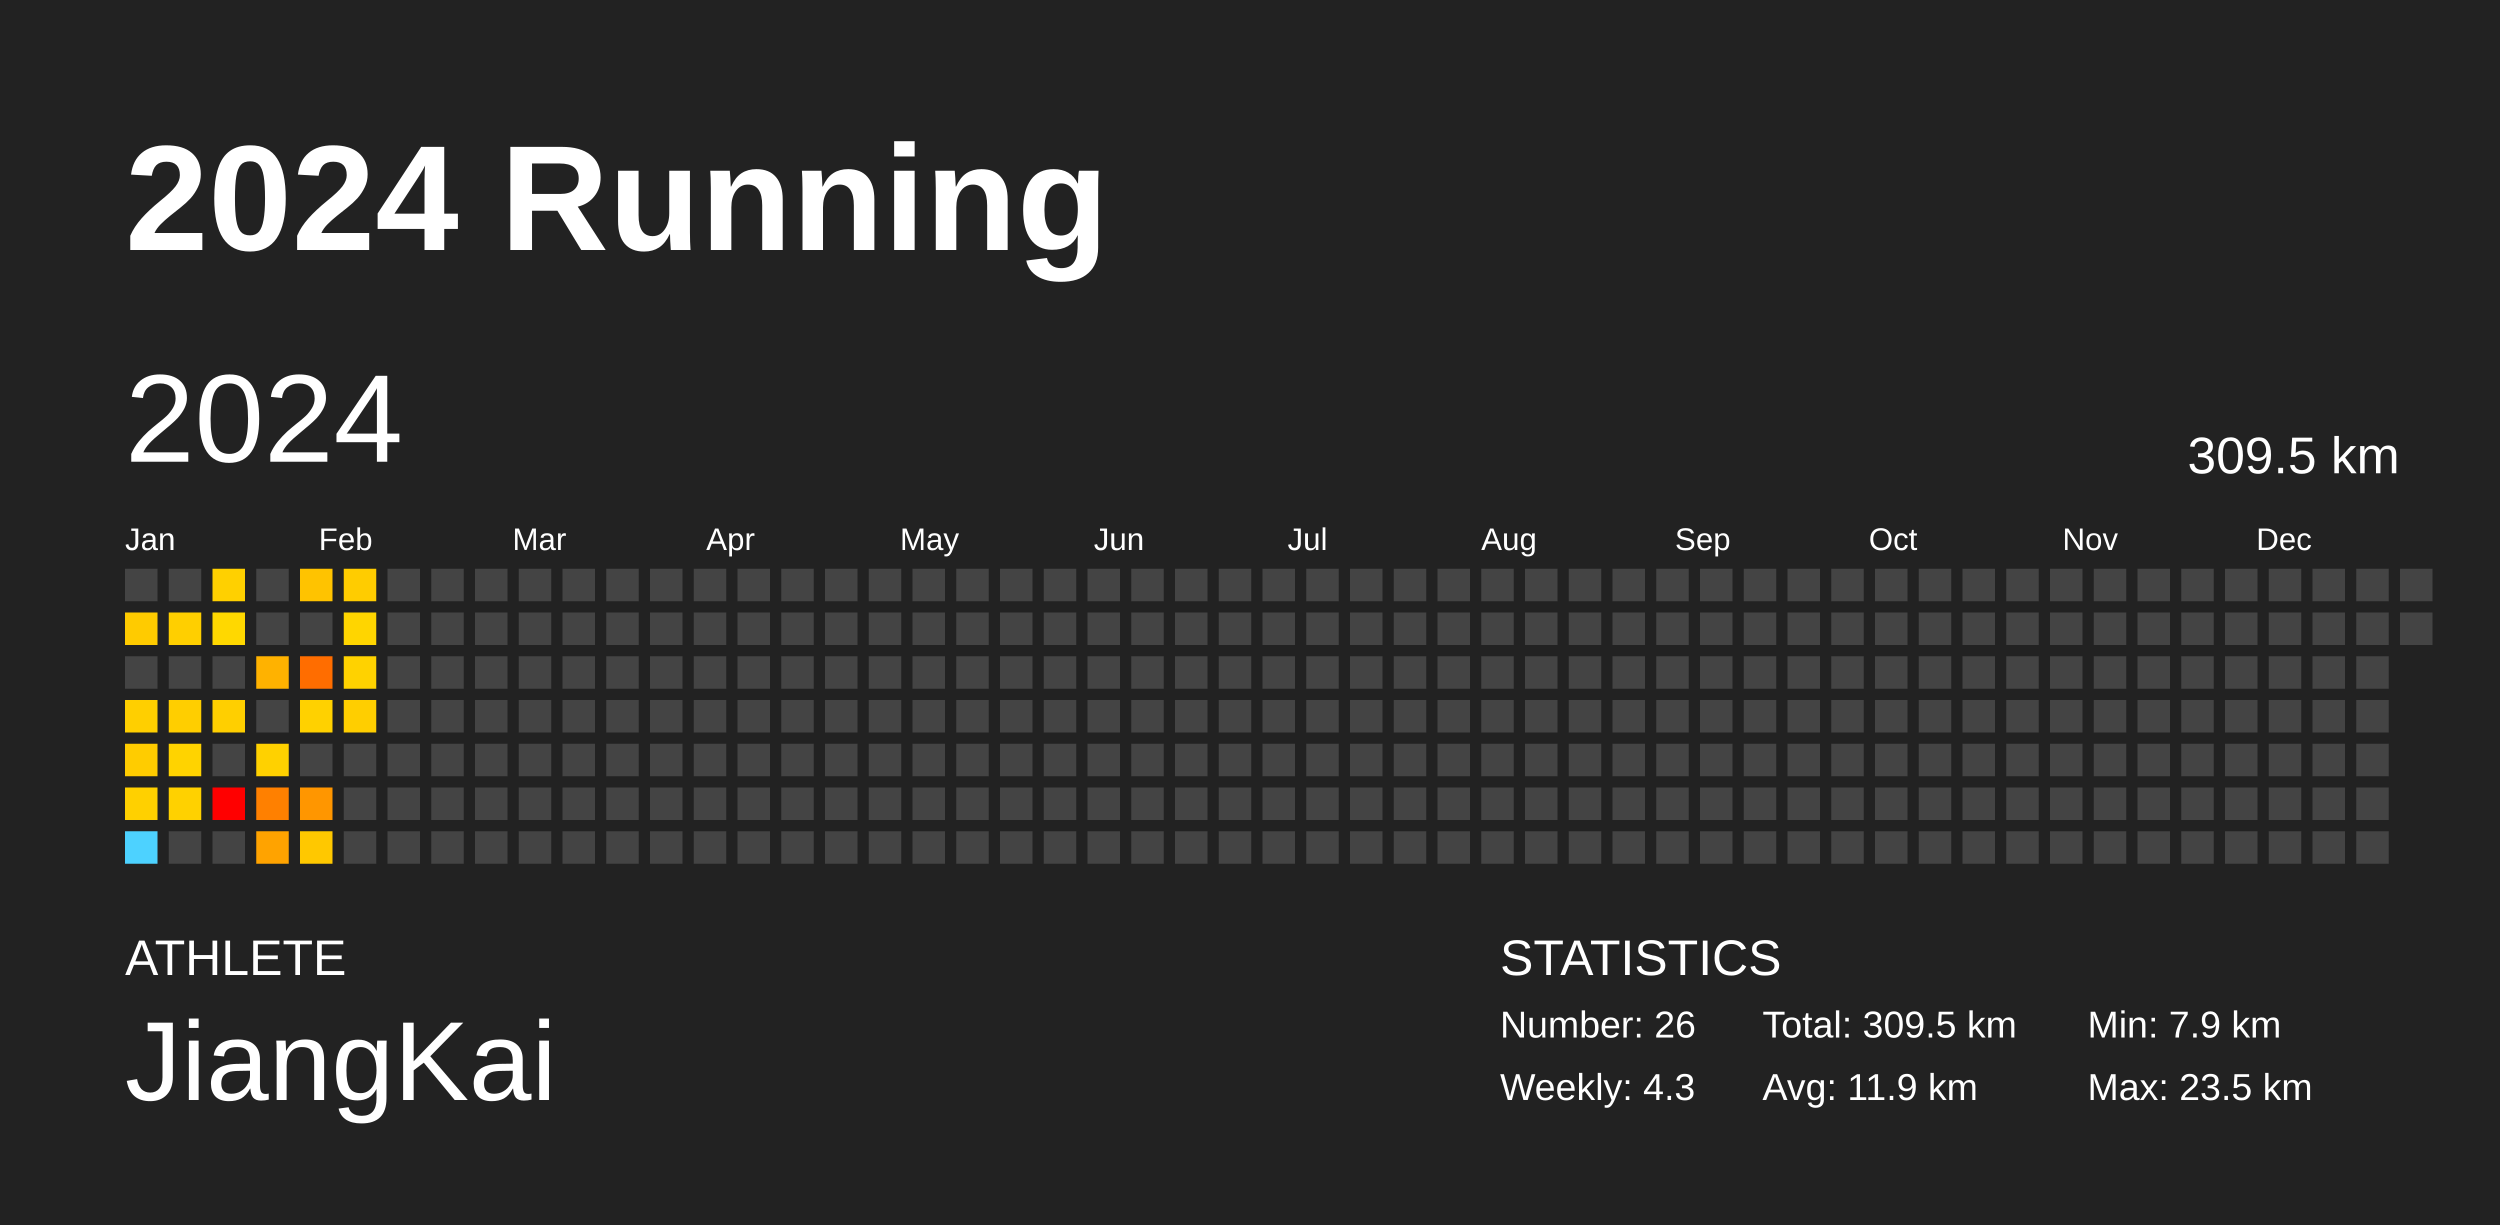
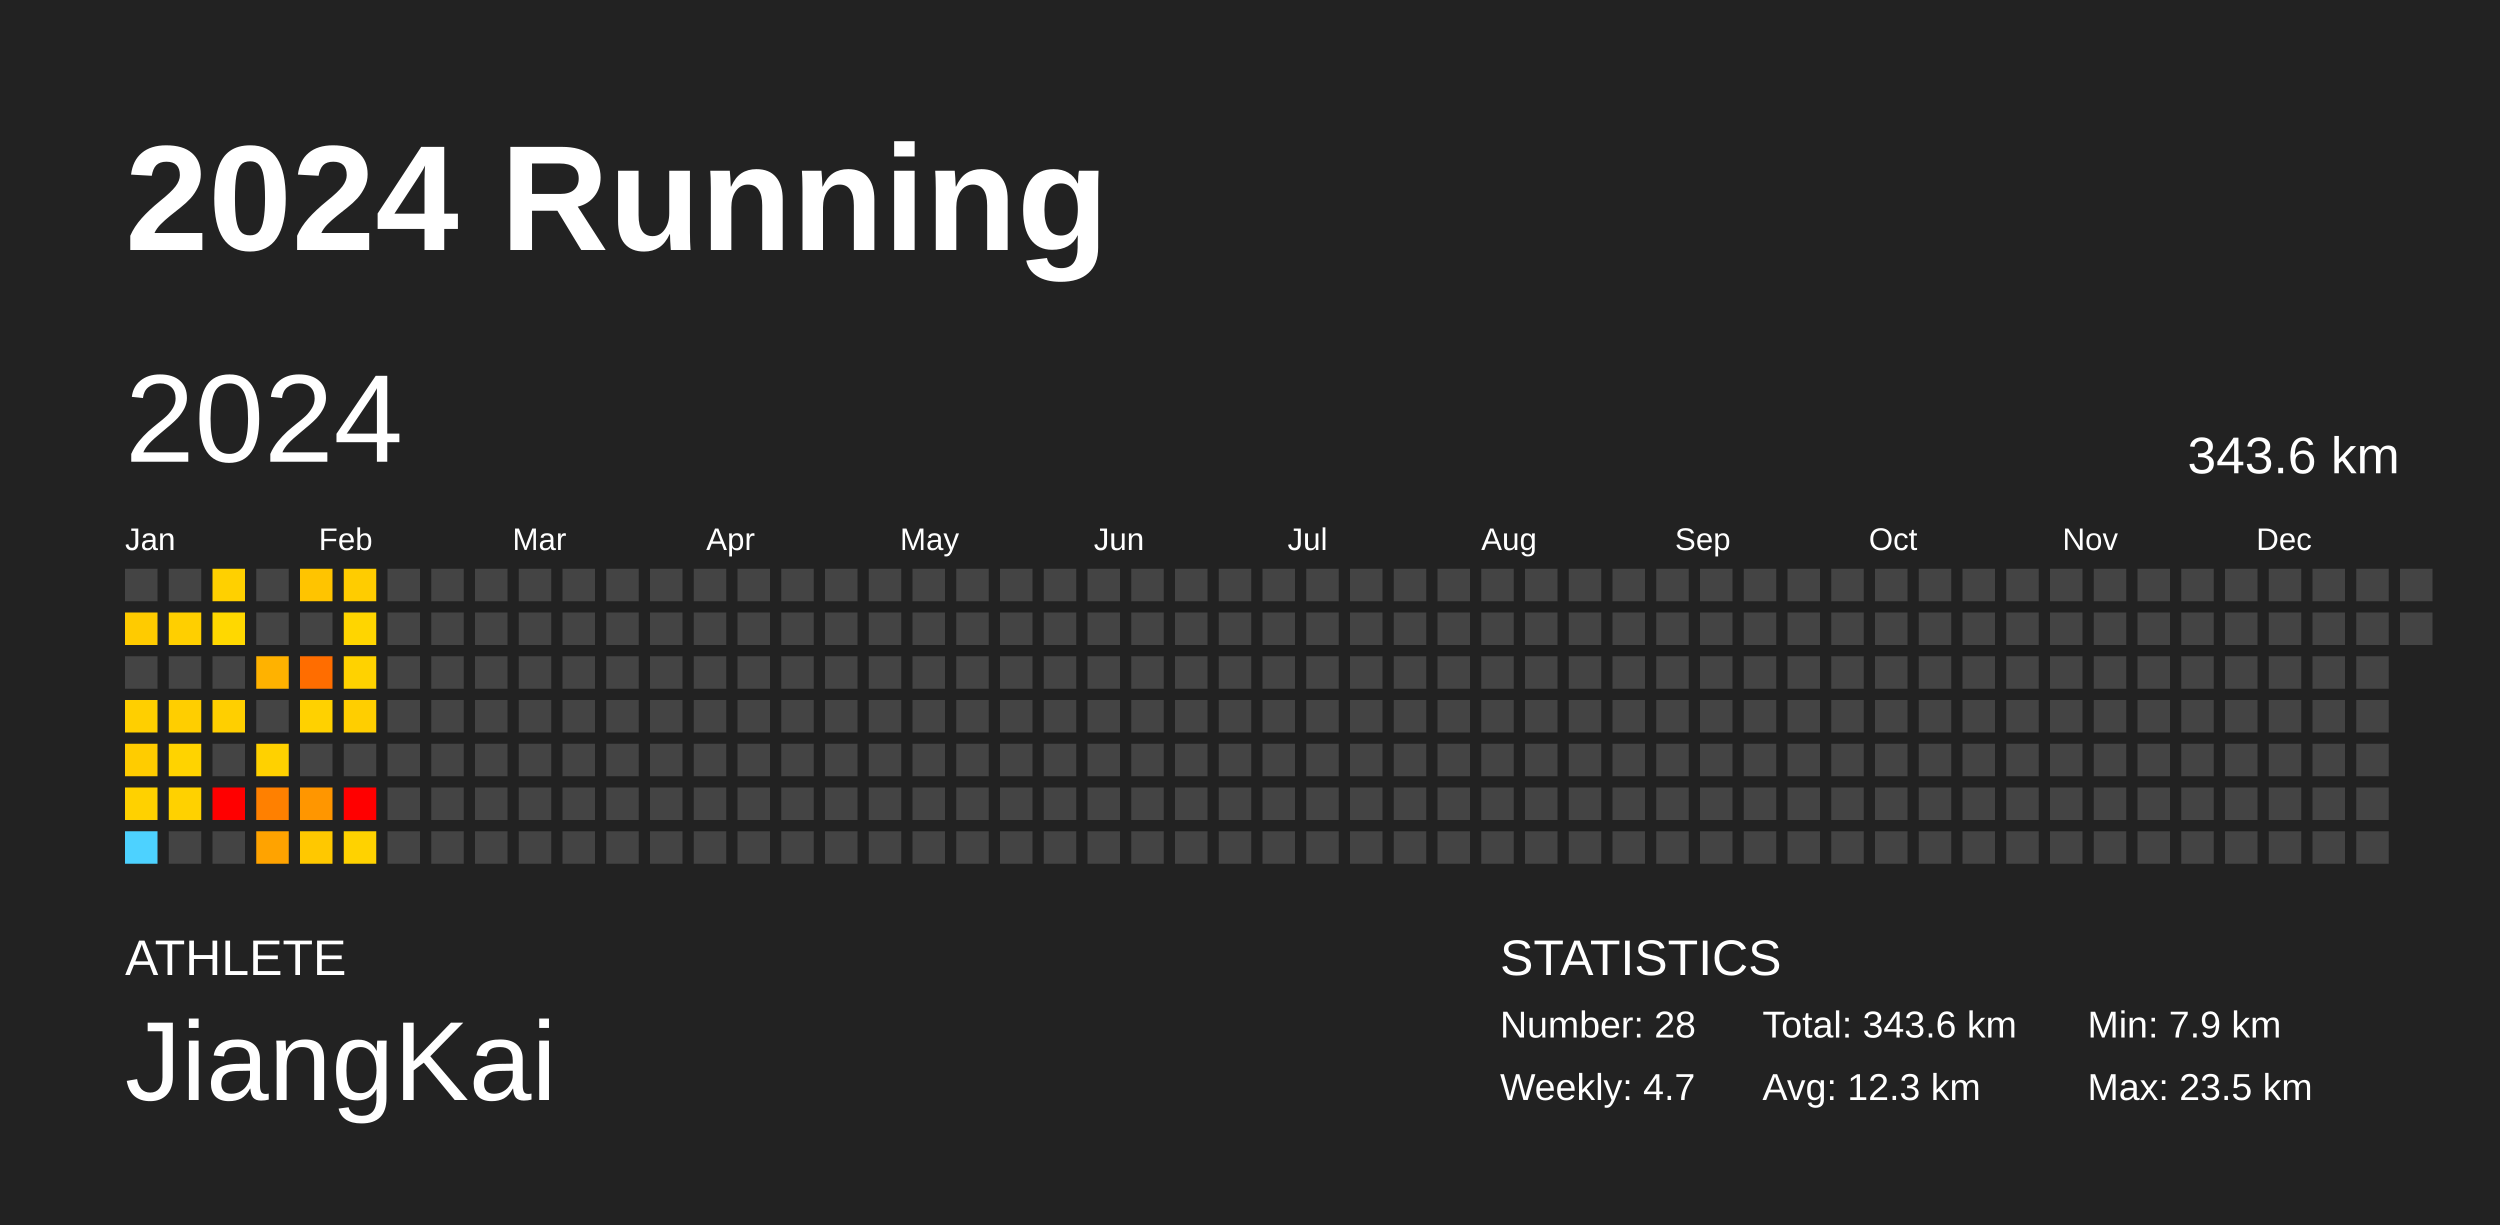
<svg xmlns="http://www.w3.org/2000/svg" baseProfile="full" height="98mm" version="1.1" viewBox="0,0,200,98" width="200mm">
  <defs />
  <rect fill="#222222" height="98" width="200" x="0" y="0" />
  <text fill="#FFFFFF" style="font-size:12px; font-family:Arial; font-weight:bold;" x="10" y="20">2024 Running</text>
  <text fill="#FFFFFF" style="font-size:4px; font-family:Arial" x="10" y="78">ATHLETE</text>
  <text fill="#FFFFFF" style="font-size:9px; font-family:Arial" x="10" y="88">JiangKai</text>
  <text fill="#FFFFFF" style="font-size:4px; font-family:Arial" x="120" y="78">STATISTICS</text>
-   <text fill="#FFFFFF" style="font-size:3px; font-family:Arial" x="120" y="83">Number: 26</text>
-   <text fill="#FFFFFF" style="font-size:3px; font-family:Arial" x="120" y="88">Weekly: 4.3</text>
-   <text fill="#FFFFFF" style="font-size:3px; font-family:Arial" x="141" y="83">Total: 309.5 km</text>
-   <text fill="#FFFFFF" style="font-size:3px; font-family:Arial" x="141" y="88">Avg: 11.9 km</text>
+   <text fill="#FFFFFF" style="font-size:3px; font-family:Arial" x="120" y="83">Number: 28</text>
+   <text fill="#FFFFFF" style="font-size:3px; font-family:Arial" x="120" y="88">Weekly: 4.7</text>
+   <text fill="#FFFFFF" style="font-size:3px; font-family:Arial" x="141" y="83">Total: 343.6 km</text>
+   <text fill="#FFFFFF" style="font-size:3px; font-family:Arial" x="141" y="88">Avg: 12.3 km</text>
  <text fill="#FFFFFF" style="font-size:3px; font-family:Arial" x="167" y="83">Min: 7.9 km</text>
  <text fill="#FFFFFF" style="font-size:3px; font-family:Arial" x="167" y="88">Max: 23.5 km</text>
  <text dominant-baseline="hanging" fill="#FFFFFF" style="font-size:10.0px; font-family:Arial;" x="10" y="30">2024</text>
-   <text dominant-baseline="hanging" fill="#FFFFFF" style="font-size:4.125px; font-family:Arial;" x="175" y="35">309.5 km</text>
+   <text dominant-baseline="hanging" fill="#FFFFFF" style="font-size:4.125px; font-family:Arial;" x="175" y="35">343.6 km</text>
  <text fill="#FFFFFF" style="font-size:2.5px; font-family:Arial" x="10.0" y="44">Jan</text>
  <text fill="#FFFFFF" style="font-size:2.5px; font-family:Arial" x="25.5" y="44">Feb</text>
  <text fill="#FFFFFF" style="font-size:2.5px; font-family:Arial" x="41.0" y="44">Mar</text>
  <text fill="#FFFFFF" style="font-size:2.5px; font-family:Arial" x="56.5" y="44">Apr</text>
  <text fill="#FFFFFF" style="font-size:2.5px; font-family:Arial" x="72.0" y="44">May</text>
  <text fill="#FFFFFF" style="font-size:2.5px; font-family:Arial" x="87.5" y="44">Jun</text>
  <text fill="#FFFFFF" style="font-size:2.5px; font-family:Arial" x="103.0" y="44">Jul</text>
  <text fill="#FFFFFF" style="font-size:2.5px; font-family:Arial" x="118.5" y="44">Aug</text>
  <text fill="#FFFFFF" style="font-size:2.5px; font-family:Arial" x="134.0" y="44">Sep</text>
  <text fill="#FFFFFF" style="font-size:2.5px; font-family:Arial" x="149.5" y="44">Oct</text>
  <text fill="#FFFFFF" style="font-size:2.5px; font-family:Arial" x="165.0" y="44">Nov</text>
  <text fill="#FFFFFF" style="font-size:2.5px; font-family:Arial" x="180.5" y="44">Dec</text>
  <rect fill="#444444" height="2.6" width="2.6" x="10.0" y="45.5" />
  <rect fill="#ffcb00" height="2.6" width="2.6" x="10.0" y="49.0" />
  <rect fill="#444444" height="2.6" width="2.6" x="10.0" y="52.5" />
  <rect fill="#ffcf00" height="2.6" width="2.6" x="10.0" y="56.0" />
  <rect fill="#ffcc00" height="2.6" width="2.6" x="10.0" y="59.5" />
-   <rect fill="#ffd000" height="2.6" width="2.6" x="10.0" y="63.0" />
+   <rect fill="#ffd100" height="2.6" width="2.6" x="10.0" y="63.0" />
  <rect fill="#4dd2ff" height="2.6" width="2.6" x="10.0" y="66.5" />
  <rect fill="#444444" height="2.6" width="2.6" x="13.5" y="45.5" />
  <rect fill="#ffcf00" height="2.6" width="2.6" x="13.5" y="49.0" />
  <rect fill="#444444" height="2.6" width="2.6" x="13.5" y="52.5" />
  <rect fill="#ffce00" height="2.6" width="2.6" x="13.5" y="56.0" />
  <rect fill="#ffd300" height="2.6" width="2.6" x="13.5" y="59.5" />
  <rect fill="#ffd100" height="2.6" width="2.6" x="13.5" y="63.0" />
  <rect fill="#444444" height="2.6" width="2.6" x="13.5" y="66.5" />
  <rect fill="#ffd000" height="2.6" width="2.6" x="17.0" y="45.5" />
  <rect fill="#ffd800" height="2.6" width="2.6" x="17.0" y="49.0" />
  <rect fill="#444444" height="2.6" width="2.6" x="17.0" y="52.5" />
  <rect fill="#ffcf00" height="2.6" width="2.6" x="17.0" y="56.0" />
  <rect fill="#444444" height="2.6" width="2.6" x="17.0" y="59.5" />
  <rect fill="red" height="2.6" width="2.6" x="17.0" y="63.0" />
  <rect fill="#444444" height="2.6" width="2.6" x="17.0" y="66.5" />
  <rect fill="#444444" height="2.6" width="2.6" x="20.5" y="45.5" />
  <rect fill="#444444" height="2.6" width="2.6" x="20.5" y="49.0" />
  <rect fill="#ffb200" height="2.6" width="2.6" x="20.5" y="52.5" />
  <rect fill="#444444" height="2.6" width="2.6" x="20.5" y="56.0" />
  <rect fill="#ffd100" height="2.6" width="2.6" x="20.5" y="59.5" />
  <rect fill="#ff8000" height="2.6" width="2.6" x="20.5" y="63.0" />
  <rect fill="#ffa300" height="2.6" width="2.6" x="20.5" y="66.5" />
-   <rect fill="#ffc300" height="2.6" width="2.6" x="24.0" y="45.5" />
+   <rect fill="#ffc400" height="2.6" width="2.6" x="24.0" y="45.5" />
  <rect fill="#444444" height="2.6" width="2.6" x="24.0" y="49.0" />
  <rect fill="#ff6d00" height="2.6" width="2.6" x="24.0" y="52.5" />
  <rect fill="#ffd100" height="2.6" width="2.6" x="24.0" y="56.0" />
  <rect fill="#444444" height="2.6" width="2.6" x="24.0" y="59.5" />
  <rect fill="#ff9600" height="2.6" width="2.6" x="24.0" y="63.0" />
  <rect fill="#ffc800" height="2.6" width="2.6" x="24.0" y="66.5" />
  <rect fill="#ffcc00" height="2.6" width="2.6" x="27.5" y="45.5" />
  <rect fill="#ffd500" height="2.6" width="2.6" x="27.5" y="49.0" />
  <rect fill="#ffd200" height="2.6" width="2.6" x="27.5" y="52.5" />
  <rect fill="#ffce00" height="2.6" width="2.6" x="27.5" y="56.0" />
  <rect fill="#444444" height="2.6" width="2.6" x="27.5" y="59.5" />
-   <rect fill="#444444" height="2.6" width="2.6" x="27.5" y="63.0" />
-   <rect fill="#444444" height="2.6" width="2.6" x="27.5" y="66.5" />
+   <rect fill="red" height="2.6" width="2.6" x="27.5" y="63.0" />
+   <rect fill="#ffd200" height="2.6" width="2.6" x="27.5" y="66.5" />
  <rect fill="#444444" height="2.6" width="2.6" x="31.0" y="45.5" />
  <rect fill="#444444" height="2.6" width="2.6" x="31.0" y="49.0" />
  <rect fill="#444444" height="2.6" width="2.6" x="31.0" y="52.5" />
  <rect fill="#444444" height="2.6" width="2.6" x="31.0" y="56.0" />
  <rect fill="#444444" height="2.6" width="2.6" x="31.0" y="59.5" />
  <rect fill="#444444" height="2.6" width="2.6" x="31.0" y="63.0" />
  <rect fill="#444444" height="2.6" width="2.6" x="31.0" y="66.5" />
  <rect fill="#444444" height="2.6" width="2.6" x="34.5" y="45.5" />
  <rect fill="#444444" height="2.6" width="2.6" x="34.5" y="49.0" />
  <rect fill="#444444" height="2.6" width="2.6" x="34.5" y="52.5" />
  <rect fill="#444444" height="2.6" width="2.6" x="34.5" y="56.0" />
  <rect fill="#444444" height="2.6" width="2.6" x="34.5" y="59.5" />
  <rect fill="#444444" height="2.6" width="2.6" x="34.5" y="63.0" />
  <rect fill="#444444" height="2.6" width="2.6" x="34.5" y="66.5" />
  <rect fill="#444444" height="2.6" width="2.6" x="38.0" y="45.5" />
  <rect fill="#444444" height="2.6" width="2.6" x="38.0" y="49.0" />
  <rect fill="#444444" height="2.6" width="2.6" x="38.0" y="52.5" />
  <rect fill="#444444" height="2.6" width="2.6" x="38.0" y="56.0" />
  <rect fill="#444444" height="2.6" width="2.6" x="38.0" y="59.5" />
  <rect fill="#444444" height="2.6" width="2.6" x="38.0" y="63.0" />
  <rect fill="#444444" height="2.6" width="2.6" x="38.0" y="66.5" />
  <rect fill="#444444" height="2.6" width="2.6" x="41.5" y="45.5" />
  <rect fill="#444444" height="2.6" width="2.6" x="41.5" y="49.0" />
  <rect fill="#444444" height="2.6" width="2.6" x="41.5" y="52.5" />
  <rect fill="#444444" height="2.6" width="2.6" x="41.5" y="56.0" />
  <rect fill="#444444" height="2.6" width="2.6" x="41.5" y="59.5" />
  <rect fill="#444444" height="2.6" width="2.6" x="41.5" y="63.0" />
  <rect fill="#444444" height="2.6" width="2.6" x="41.5" y="66.5" />
  <rect fill="#444444" height="2.6" width="2.6" x="45.0" y="45.5" />
  <rect fill="#444444" height="2.6" width="2.6" x="45.0" y="49.0" />
  <rect fill="#444444" height="2.6" width="2.6" x="45.0" y="52.5" />
  <rect fill="#444444" height="2.6" width="2.6" x="45.0" y="56.0" />
  <rect fill="#444444" height="2.6" width="2.6" x="45.0" y="59.5" />
  <rect fill="#444444" height="2.6" width="2.6" x="45.0" y="63.0" />
  <rect fill="#444444" height="2.6" width="2.6" x="45.0" y="66.5" />
  <rect fill="#444444" height="2.6" width="2.6" x="48.5" y="45.5" />
  <rect fill="#444444" height="2.6" width="2.6" x="48.5" y="49.0" />
  <rect fill="#444444" height="2.6" width="2.6" x="48.5" y="52.5" />
  <rect fill="#444444" height="2.6" width="2.6" x="48.5" y="56.0" />
  <rect fill="#444444" height="2.6" width="2.6" x="48.5" y="59.5" />
  <rect fill="#444444" height="2.6" width="2.6" x="48.5" y="63.0" />
  <rect fill="#444444" height="2.6" width="2.6" x="48.5" y="66.5" />
  <rect fill="#444444" height="2.6" width="2.6" x="52.0" y="45.5" />
  <rect fill="#444444" height="2.6" width="2.6" x="52.0" y="49.0" />
  <rect fill="#444444" height="2.6" width="2.6" x="52.0" y="52.5" />
  <rect fill="#444444" height="2.6" width="2.6" x="52.0" y="56.0" />
  <rect fill="#444444" height="2.6" width="2.6" x="52.0" y="59.5" />
  <rect fill="#444444" height="2.6" width="2.6" x="52.0" y="63.0" />
  <rect fill="#444444" height="2.6" width="2.6" x="52.0" y="66.5" />
  <rect fill="#444444" height="2.6" width="2.6" x="55.5" y="45.5" />
  <rect fill="#444444" height="2.6" width="2.6" x="55.5" y="49.0" />
  <rect fill="#444444" height="2.6" width="2.6" x="55.5" y="52.5" />
  <rect fill="#444444" height="2.6" width="2.6" x="55.5" y="56.0" />
  <rect fill="#444444" height="2.6" width="2.6" x="55.5" y="59.5" />
  <rect fill="#444444" height="2.6" width="2.6" x="55.5" y="63.0" />
  <rect fill="#444444" height="2.6" width="2.6" x="55.5" y="66.5" />
  <rect fill="#444444" height="2.6" width="2.6" x="59.0" y="45.5" />
  <rect fill="#444444" height="2.6" width="2.6" x="59.0" y="49.0" />
  <rect fill="#444444" height="2.6" width="2.6" x="59.0" y="52.5" />
  <rect fill="#444444" height="2.6" width="2.6" x="59.0" y="56.0" />
  <rect fill="#444444" height="2.6" width="2.6" x="59.0" y="59.5" />
  <rect fill="#444444" height="2.6" width="2.6" x="59.0" y="63.0" />
  <rect fill="#444444" height="2.6" width="2.6" x="59.0" y="66.5" />
  <rect fill="#444444" height="2.6" width="2.6" x="62.5" y="45.5" />
  <rect fill="#444444" height="2.6" width="2.6" x="62.5" y="49.0" />
  <rect fill="#444444" height="2.6" width="2.6" x="62.5" y="52.5" />
  <rect fill="#444444" height="2.6" width="2.6" x="62.5" y="56.0" />
  <rect fill="#444444" height="2.6" width="2.6" x="62.5" y="59.5" />
  <rect fill="#444444" height="2.6" width="2.6" x="62.5" y="63.0" />
  <rect fill="#444444" height="2.6" width="2.6" x="62.5" y="66.5" />
  <rect fill="#444444" height="2.6" width="2.6" x="66.0" y="45.5" />
  <rect fill="#444444" height="2.6" width="2.6" x="66.0" y="49.0" />
  <rect fill="#444444" height="2.6" width="2.6" x="66.0" y="52.5" />
  <rect fill="#444444" height="2.6" width="2.6" x="66.0" y="56.0" />
  <rect fill="#444444" height="2.6" width="2.6" x="66.0" y="59.5" />
  <rect fill="#444444" height="2.6" width="2.6" x="66.0" y="63.0" />
  <rect fill="#444444" height="2.6" width="2.6" x="66.0" y="66.5" />
  <rect fill="#444444" height="2.6" width="2.6" x="69.5" y="45.5" />
  <rect fill="#444444" height="2.6" width="2.6" x="69.5" y="49.0" />
  <rect fill="#444444" height="2.6" width="2.6" x="69.5" y="52.5" />
  <rect fill="#444444" height="2.6" width="2.6" x="69.5" y="56.0" />
  <rect fill="#444444" height="2.6" width="2.6" x="69.5" y="59.5" />
  <rect fill="#444444" height="2.6" width="2.6" x="69.5" y="63.0" />
  <rect fill="#444444" height="2.6" width="2.6" x="69.5" y="66.5" />
  <rect fill="#444444" height="2.6" width="2.6" x="73.0" y="45.5" />
  <rect fill="#444444" height="2.6" width="2.6" x="73.0" y="49.0" />
  <rect fill="#444444" height="2.6" width="2.6" x="73.0" y="52.5" />
  <rect fill="#444444" height="2.6" width="2.6" x="73.0" y="56.0" />
  <rect fill="#444444" height="2.6" width="2.6" x="73.0" y="59.5" />
  <rect fill="#444444" height="2.6" width="2.6" x="73.0" y="63.0" />
  <rect fill="#444444" height="2.6" width="2.6" x="73.0" y="66.5" />
  <rect fill="#444444" height="2.6" width="2.6" x="76.5" y="45.5" />
  <rect fill="#444444" height="2.6" width="2.6" x="76.5" y="49.0" />
  <rect fill="#444444" height="2.6" width="2.6" x="76.5" y="52.5" />
  <rect fill="#444444" height="2.6" width="2.6" x="76.5" y="56.0" />
  <rect fill="#444444" height="2.6" width="2.6" x="76.5" y="59.5" />
  <rect fill="#444444" height="2.6" width="2.6" x="76.5" y="63.0" />
  <rect fill="#444444" height="2.6" width="2.6" x="76.5" y="66.5" />
  <rect fill="#444444" height="2.6" width="2.6" x="80.0" y="45.5" />
  <rect fill="#444444" height="2.6" width="2.6" x="80.0" y="49.0" />
  <rect fill="#444444" height="2.6" width="2.6" x="80.0" y="52.5" />
  <rect fill="#444444" height="2.6" width="2.6" x="80.0" y="56.0" />
  <rect fill="#444444" height="2.6" width="2.6" x="80.0" y="59.5" />
  <rect fill="#444444" height="2.6" width="2.6" x="80.0" y="63.0" />
  <rect fill="#444444" height="2.6" width="2.6" x="80.0" y="66.5" />
  <rect fill="#444444" height="2.6" width="2.6" x="83.5" y="45.5" />
  <rect fill="#444444" height="2.6" width="2.6" x="83.5" y="49.0" />
  <rect fill="#444444" height="2.6" width="2.6" x="83.5" y="52.5" />
  <rect fill="#444444" height="2.6" width="2.6" x="83.5" y="56.0" />
  <rect fill="#444444" height="2.6" width="2.6" x="83.5" y="59.5" />
  <rect fill="#444444" height="2.6" width="2.6" x="83.5" y="63.0" />
  <rect fill="#444444" height="2.6" width="2.6" x="83.5" y="66.5" />
  <rect fill="#444444" height="2.6" width="2.6" x="87.0" y="45.5" />
  <rect fill="#444444" height="2.6" width="2.6" x="87.0" y="49.0" />
  <rect fill="#444444" height="2.6" width="2.6" x="87.0" y="52.5" />
  <rect fill="#444444" height="2.6" width="2.6" x="87.0" y="56.0" />
  <rect fill="#444444" height="2.6" width="2.6" x="87.0" y="59.5" />
  <rect fill="#444444" height="2.6" width="2.6" x="87.0" y="63.0" />
  <rect fill="#444444" height="2.6" width="2.6" x="87.0" y="66.5" />
  <rect fill="#444444" height="2.6" width="2.6" x="90.5" y="45.5" />
  <rect fill="#444444" height="2.6" width="2.6" x="90.5" y="49.0" />
  <rect fill="#444444" height="2.6" width="2.6" x="90.5" y="52.5" />
  <rect fill="#444444" height="2.6" width="2.6" x="90.5" y="56.0" />
  <rect fill="#444444" height="2.6" width="2.6" x="90.5" y="59.5" />
  <rect fill="#444444" height="2.6" width="2.6" x="90.5" y="63.0" />
  <rect fill="#444444" height="2.6" width="2.6" x="90.5" y="66.5" />
  <rect fill="#444444" height="2.6" width="2.6" x="94.0" y="45.5" />
  <rect fill="#444444" height="2.6" width="2.6" x="94.0" y="49.0" />
  <rect fill="#444444" height="2.6" width="2.6" x="94.0" y="52.5" />
  <rect fill="#444444" height="2.6" width="2.6" x="94.0" y="56.0" />
  <rect fill="#444444" height="2.6" width="2.6" x="94.0" y="59.5" />
  <rect fill="#444444" height="2.6" width="2.6" x="94.0" y="63.0" />
  <rect fill="#444444" height="2.6" width="2.6" x="94.0" y="66.5" />
  <rect fill="#444444" height="2.6" width="2.6" x="97.5" y="45.5" />
  <rect fill="#444444" height="2.6" width="2.6" x="97.5" y="49.0" />
  <rect fill="#444444" height="2.6" width="2.6" x="97.5" y="52.5" />
  <rect fill="#444444" height="2.6" width="2.6" x="97.5" y="56.0" />
  <rect fill="#444444" height="2.6" width="2.6" x="97.5" y="59.5" />
  <rect fill="#444444" height="2.6" width="2.6" x="97.5" y="63.0" />
  <rect fill="#444444" height="2.6" width="2.6" x="97.5" y="66.5" />
  <rect fill="#444444" height="2.6" width="2.6" x="101.0" y="45.5" />
  <rect fill="#444444" height="2.6" width="2.6" x="101.0" y="49.0" />
  <rect fill="#444444" height="2.6" width="2.6" x="101.0" y="52.5" />
  <rect fill="#444444" height="2.6" width="2.6" x="101.0" y="56.0" />
  <rect fill="#444444" height="2.6" width="2.6" x="101.0" y="59.5" />
  <rect fill="#444444" height="2.6" width="2.6" x="101.0" y="63.0" />
  <rect fill="#444444" height="2.6" width="2.6" x="101.0" y="66.5" />
  <rect fill="#444444" height="2.6" width="2.6" x="104.5" y="45.5" />
  <rect fill="#444444" height="2.6" width="2.6" x="104.5" y="49.0" />
  <rect fill="#444444" height="2.6" width="2.6" x="104.5" y="52.5" />
  <rect fill="#444444" height="2.6" width="2.6" x="104.5" y="56.0" />
  <rect fill="#444444" height="2.6" width="2.6" x="104.5" y="59.5" />
  <rect fill="#444444" height="2.6" width="2.6" x="104.5" y="63.0" />
  <rect fill="#444444" height="2.6" width="2.6" x="104.5" y="66.5" />
  <rect fill="#444444" height="2.6" width="2.6" x="108.0" y="45.5" />
  <rect fill="#444444" height="2.6" width="2.6" x="108.0" y="49.0" />
  <rect fill="#444444" height="2.6" width="2.6" x="108.0" y="52.5" />
  <rect fill="#444444" height="2.6" width="2.6" x="108.0" y="56.0" />
  <rect fill="#444444" height="2.6" width="2.6" x="108.0" y="59.5" />
  <rect fill="#444444" height="2.6" width="2.6" x="108.0" y="63.0" />
  <rect fill="#444444" height="2.6" width="2.6" x="108.0" y="66.5" />
  <rect fill="#444444" height="2.6" width="2.6" x="111.5" y="45.5" />
  <rect fill="#444444" height="2.6" width="2.6" x="111.5" y="49.0" />
  <rect fill="#444444" height="2.6" width="2.6" x="111.5" y="52.5" />
  <rect fill="#444444" height="2.6" width="2.6" x="111.5" y="56.0" />
  <rect fill="#444444" height="2.6" width="2.6" x="111.5" y="59.5" />
  <rect fill="#444444" height="2.6" width="2.6" x="111.5" y="63.0" />
  <rect fill="#444444" height="2.6" width="2.6" x="111.5" y="66.5" />
  <rect fill="#444444" height="2.6" width="2.6" x="115.0" y="45.5" />
  <rect fill="#444444" height="2.6" width="2.6" x="115.0" y="49.0" />
  <rect fill="#444444" height="2.6" width="2.6" x="115.0" y="52.5" />
  <rect fill="#444444" height="2.6" width="2.6" x="115.0" y="56.0" />
  <rect fill="#444444" height="2.6" width="2.6" x="115.0" y="59.5" />
  <rect fill="#444444" height="2.6" width="2.6" x="115.0" y="63.0" />
  <rect fill="#444444" height="2.6" width="2.6" x="115.0" y="66.5" />
  <rect fill="#444444" height="2.6" width="2.6" x="118.5" y="45.5" />
  <rect fill="#444444" height="2.6" width="2.6" x="118.5" y="49.0" />
  <rect fill="#444444" height="2.6" width="2.6" x="118.5" y="52.5" />
  <rect fill="#444444" height="2.6" width="2.6" x="118.5" y="56.0" />
  <rect fill="#444444" height="2.6" width="2.6" x="118.5" y="59.5" />
  <rect fill="#444444" height="2.6" width="2.6" x="118.5" y="63.0" />
  <rect fill="#444444" height="2.6" width="2.6" x="118.5" y="66.5" />
  <rect fill="#444444" height="2.6" width="2.6" x="122.0" y="45.5" />
  <rect fill="#444444" height="2.6" width="2.6" x="122.0" y="49.0" />
  <rect fill="#444444" height="2.6" width="2.6" x="122.0" y="52.5" />
  <rect fill="#444444" height="2.6" width="2.6" x="122.0" y="56.0" />
  <rect fill="#444444" height="2.6" width="2.6" x="122.0" y="59.5" />
  <rect fill="#444444" height="2.6" width="2.6" x="122.0" y="63.0" />
  <rect fill="#444444" height="2.6" width="2.6" x="122.0" y="66.5" />
  <rect fill="#444444" height="2.6" width="2.6" x="125.5" y="45.5" />
  <rect fill="#444444" height="2.6" width="2.6" x="125.5" y="49.0" />
  <rect fill="#444444" height="2.6" width="2.6" x="125.5" y="52.5" />
  <rect fill="#444444" height="2.6" width="2.6" x="125.5" y="56.0" />
  <rect fill="#444444" height="2.6" width="2.6" x="125.5" y="59.5" />
  <rect fill="#444444" height="2.6" width="2.6" x="125.5" y="63.0" />
  <rect fill="#444444" height="2.6" width="2.6" x="125.5" y="66.5" />
  <rect fill="#444444" height="2.6" width="2.6" x="129.0" y="45.5" />
  <rect fill="#444444" height="2.6" width="2.6" x="129.0" y="49.0" />
  <rect fill="#444444" height="2.6" width="2.6" x="129.0" y="52.5" />
  <rect fill="#444444" height="2.6" width="2.6" x="129.0" y="56.0" />
  <rect fill="#444444" height="2.6" width="2.6" x="129.0" y="59.5" />
  <rect fill="#444444" height="2.6" width="2.6" x="129.0" y="63.0" />
  <rect fill="#444444" height="2.6" width="2.6" x="129.0" y="66.5" />
  <rect fill="#444444" height="2.6" width="2.6" x="132.5" y="45.5" />
  <rect fill="#444444" height="2.6" width="2.6" x="132.5" y="49.0" />
  <rect fill="#444444" height="2.6" width="2.6" x="132.5" y="52.5" />
  <rect fill="#444444" height="2.6" width="2.6" x="132.5" y="56.0" />
  <rect fill="#444444" height="2.6" width="2.6" x="132.5" y="59.5" />
  <rect fill="#444444" height="2.6" width="2.6" x="132.5" y="63.0" />
  <rect fill="#444444" height="2.6" width="2.6" x="132.5" y="66.5" />
  <rect fill="#444444" height="2.6" width="2.6" x="136.0" y="45.5" />
  <rect fill="#444444" height="2.6" width="2.6" x="136.0" y="49.0" />
  <rect fill="#444444" height="2.6" width="2.6" x="136.0" y="52.5" />
  <rect fill="#444444" height="2.6" width="2.6" x="136.0" y="56.0" />
  <rect fill="#444444" height="2.6" width="2.6" x="136.0" y="59.5" />
  <rect fill="#444444" height="2.6" width="2.6" x="136.0" y="63.0" />
  <rect fill="#444444" height="2.6" width="2.6" x="136.0" y="66.5" />
  <rect fill="#444444" height="2.6" width="2.6" x="139.5" y="45.5" />
  <rect fill="#444444" height="2.6" width="2.6" x="139.5" y="49.0" />
  <rect fill="#444444" height="2.6" width="2.6" x="139.5" y="52.5" />
  <rect fill="#444444" height="2.6" width="2.6" x="139.5" y="56.0" />
  <rect fill="#444444" height="2.6" width="2.6" x="139.5" y="59.5" />
  <rect fill="#444444" height="2.6" width="2.6" x="139.5" y="63.0" />
  <rect fill="#444444" height="2.6" width="2.6" x="139.5" y="66.5" />
  <rect fill="#444444" height="2.6" width="2.6" x="143.0" y="45.5" />
  <rect fill="#444444" height="2.6" width="2.6" x="143.0" y="49.0" />
  <rect fill="#444444" height="2.6" width="2.6" x="143.0" y="52.5" />
  <rect fill="#444444" height="2.6" width="2.6" x="143.0" y="56.0" />
  <rect fill="#444444" height="2.6" width="2.6" x="143.0" y="59.5" />
  <rect fill="#444444" height="2.6" width="2.6" x="143.0" y="63.0" />
  <rect fill="#444444" height="2.6" width="2.6" x="143.0" y="66.5" />
  <rect fill="#444444" height="2.6" width="2.6" x="146.5" y="45.5" />
  <rect fill="#444444" height="2.6" width="2.6" x="146.5" y="49.0" />
  <rect fill="#444444" height="2.6" width="2.6" x="146.5" y="52.5" />
  <rect fill="#444444" height="2.6" width="2.6" x="146.5" y="56.0" />
  <rect fill="#444444" height="2.6" width="2.6" x="146.5" y="59.5" />
  <rect fill="#444444" height="2.6" width="2.6" x="146.5" y="63.0" />
  <rect fill="#444444" height="2.6" width="2.6" x="146.5" y="66.5" />
  <rect fill="#444444" height="2.6" width="2.6" x="150.0" y="45.5" />
  <rect fill="#444444" height="2.6" width="2.6" x="150.0" y="49.0" />
  <rect fill="#444444" height="2.6" width="2.6" x="150.0" y="52.5" />
  <rect fill="#444444" height="2.6" width="2.6" x="150.0" y="56.0" />
  <rect fill="#444444" height="2.6" width="2.6" x="150.0" y="59.5" />
  <rect fill="#444444" height="2.6" width="2.6" x="150.0" y="63.0" />
  <rect fill="#444444" height="2.6" width="2.6" x="150.0" y="66.5" />
  <rect fill="#444444" height="2.6" width="2.6" x="153.5" y="45.5" />
  <rect fill="#444444" height="2.6" width="2.6" x="153.5" y="49.0" />
  <rect fill="#444444" height="2.6" width="2.6" x="153.5" y="52.5" />
  <rect fill="#444444" height="2.6" width="2.6" x="153.5" y="56.0" />
  <rect fill="#444444" height="2.6" width="2.6" x="153.5" y="59.5" />
  <rect fill="#444444" height="2.6" width="2.6" x="153.5" y="63.0" />
  <rect fill="#444444" height="2.6" width="2.6" x="153.5" y="66.5" />
  <rect fill="#444444" height="2.6" width="2.6" x="157.0" y="45.5" />
  <rect fill="#444444" height="2.6" width="2.6" x="157.0" y="49.0" />
  <rect fill="#444444" height="2.6" width="2.6" x="157.0" y="52.5" />
  <rect fill="#444444" height="2.6" width="2.6" x="157.0" y="56.0" />
  <rect fill="#444444" height="2.6" width="2.6" x="157.0" y="59.5" />
  <rect fill="#444444" height="2.6" width="2.6" x="157.0" y="63.0" />
  <rect fill="#444444" height="2.6" width="2.6" x="157.0" y="66.5" />
  <rect fill="#444444" height="2.6" width="2.6" x="160.5" y="45.5" />
  <rect fill="#444444" height="2.6" width="2.6" x="160.5" y="49.0" />
  <rect fill="#444444" height="2.6" width="2.6" x="160.5" y="52.5" />
  <rect fill="#444444" height="2.6" width="2.6" x="160.5" y="56.0" />
  <rect fill="#444444" height="2.6" width="2.6" x="160.5" y="59.5" />
  <rect fill="#444444" height="2.6" width="2.6" x="160.5" y="63.0" />
  <rect fill="#444444" height="2.6" width="2.6" x="160.5" y="66.5" />
  <rect fill="#444444" height="2.6" width="2.6" x="164.0" y="45.5" />
  <rect fill="#444444" height="2.6" width="2.6" x="164.0" y="49.0" />
  <rect fill="#444444" height="2.6" width="2.6" x="164.0" y="52.5" />
  <rect fill="#444444" height="2.6" width="2.6" x="164.0" y="56.0" />
  <rect fill="#444444" height="2.6" width="2.6" x="164.0" y="59.5" />
  <rect fill="#444444" height="2.6" width="2.6" x="164.0" y="63.0" />
  <rect fill="#444444" height="2.6" width="2.6" x="164.0" y="66.5" />
  <rect fill="#444444" height="2.6" width="2.6" x="167.5" y="45.5" />
  <rect fill="#444444" height="2.6" width="2.6" x="167.5" y="49.0" />
  <rect fill="#444444" height="2.6" width="2.6" x="167.5" y="52.5" />
  <rect fill="#444444" height="2.6" width="2.6" x="167.5" y="56.0" />
  <rect fill="#444444" height="2.6" width="2.6" x="167.5" y="59.5" />
  <rect fill="#444444" height="2.6" width="2.6" x="167.5" y="63.0" />
  <rect fill="#444444" height="2.6" width="2.6" x="167.5" y="66.5" />
  <rect fill="#444444" height="2.6" width="2.6" x="171.0" y="45.5" />
  <rect fill="#444444" height="2.6" width="2.6" x="171.0" y="49.0" />
  <rect fill="#444444" height="2.6" width="2.6" x="171.0" y="52.5" />
  <rect fill="#444444" height="2.6" width="2.6" x="171.0" y="56.0" />
  <rect fill="#444444" height="2.6" width="2.6" x="171.0" y="59.5" />
  <rect fill="#444444" height="2.6" width="2.6" x="171.0" y="63.0" />
  <rect fill="#444444" height="2.6" width="2.6" x="171.0" y="66.5" />
  <rect fill="#444444" height="2.6" width="2.6" x="174.5" y="45.5" />
  <rect fill="#444444" height="2.6" width="2.6" x="174.5" y="49.0" />
  <rect fill="#444444" height="2.6" width="2.6" x="174.5" y="52.5" />
  <rect fill="#444444" height="2.6" width="2.6" x="174.5" y="56.0" />
  <rect fill="#444444" height="2.6" width="2.6" x="174.5" y="59.5" />
  <rect fill="#444444" height="2.6" width="2.6" x="174.5" y="63.0" />
  <rect fill="#444444" height="2.6" width="2.6" x="174.5" y="66.5" />
  <rect fill="#444444" height="2.6" width="2.6" x="178.0" y="45.5" />
  <rect fill="#444444" height="2.6" width="2.6" x="178.0" y="49.0" />
  <rect fill="#444444" height="2.6" width="2.6" x="178.0" y="52.5" />
  <rect fill="#444444" height="2.6" width="2.6" x="178.0" y="56.0" />
  <rect fill="#444444" height="2.6" width="2.6" x="178.0" y="59.5" />
  <rect fill="#444444" height="2.6" width="2.6" x="178.0" y="63.0" />
  <rect fill="#444444" height="2.6" width="2.6" x="178.0" y="66.5" />
  <rect fill="#444444" height="2.6" width="2.6" x="181.5" y="45.5" />
  <rect fill="#444444" height="2.6" width="2.6" x="181.5" y="49.0" />
  <rect fill="#444444" height="2.6" width="2.6" x="181.5" y="52.5" />
  <rect fill="#444444" height="2.6" width="2.6" x="181.5" y="56.0" />
  <rect fill="#444444" height="2.6" width="2.6" x="181.5" y="59.5" />
  <rect fill="#444444" height="2.6" width="2.6" x="181.5" y="63.0" />
  <rect fill="#444444" height="2.6" width="2.6" x="181.5" y="66.5" />
  <rect fill="#444444" height="2.6" width="2.6" x="185.0" y="45.5" />
  <rect fill="#444444" height="2.6" width="2.6" x="185.0" y="49.0" />
  <rect fill="#444444" height="2.6" width="2.6" x="185.0" y="52.5" />
  <rect fill="#444444" height="2.6" width="2.6" x="185.0" y="56.0" />
  <rect fill="#444444" height="2.6" width="2.6" x="185.0" y="59.5" />
  <rect fill="#444444" height="2.6" width="2.6" x="185.0" y="63.0" />
  <rect fill="#444444" height="2.6" width="2.6" x="185.0" y="66.5" />
  <rect fill="#444444" height="2.6" width="2.6" x="188.5" y="45.5" />
  <rect fill="#444444" height="2.6" width="2.6" x="188.5" y="49.0" />
  <rect fill="#444444" height="2.6" width="2.6" x="188.5" y="52.5" />
  <rect fill="#444444" height="2.6" width="2.6" x="188.5" y="56.0" />
  <rect fill="#444444" height="2.6" width="2.6" x="188.5" y="59.5" />
  <rect fill="#444444" height="2.6" width="2.6" x="188.5" y="63.0" />
  <rect fill="#444444" height="2.6" width="2.6" x="188.5" y="66.5" />
  <rect fill="#444444" height="2.6" width="2.6" x="192.0" y="45.5" />
  <rect fill="#444444" height="2.6" width="2.6" x="192.0" y="49.0" />
</svg>
